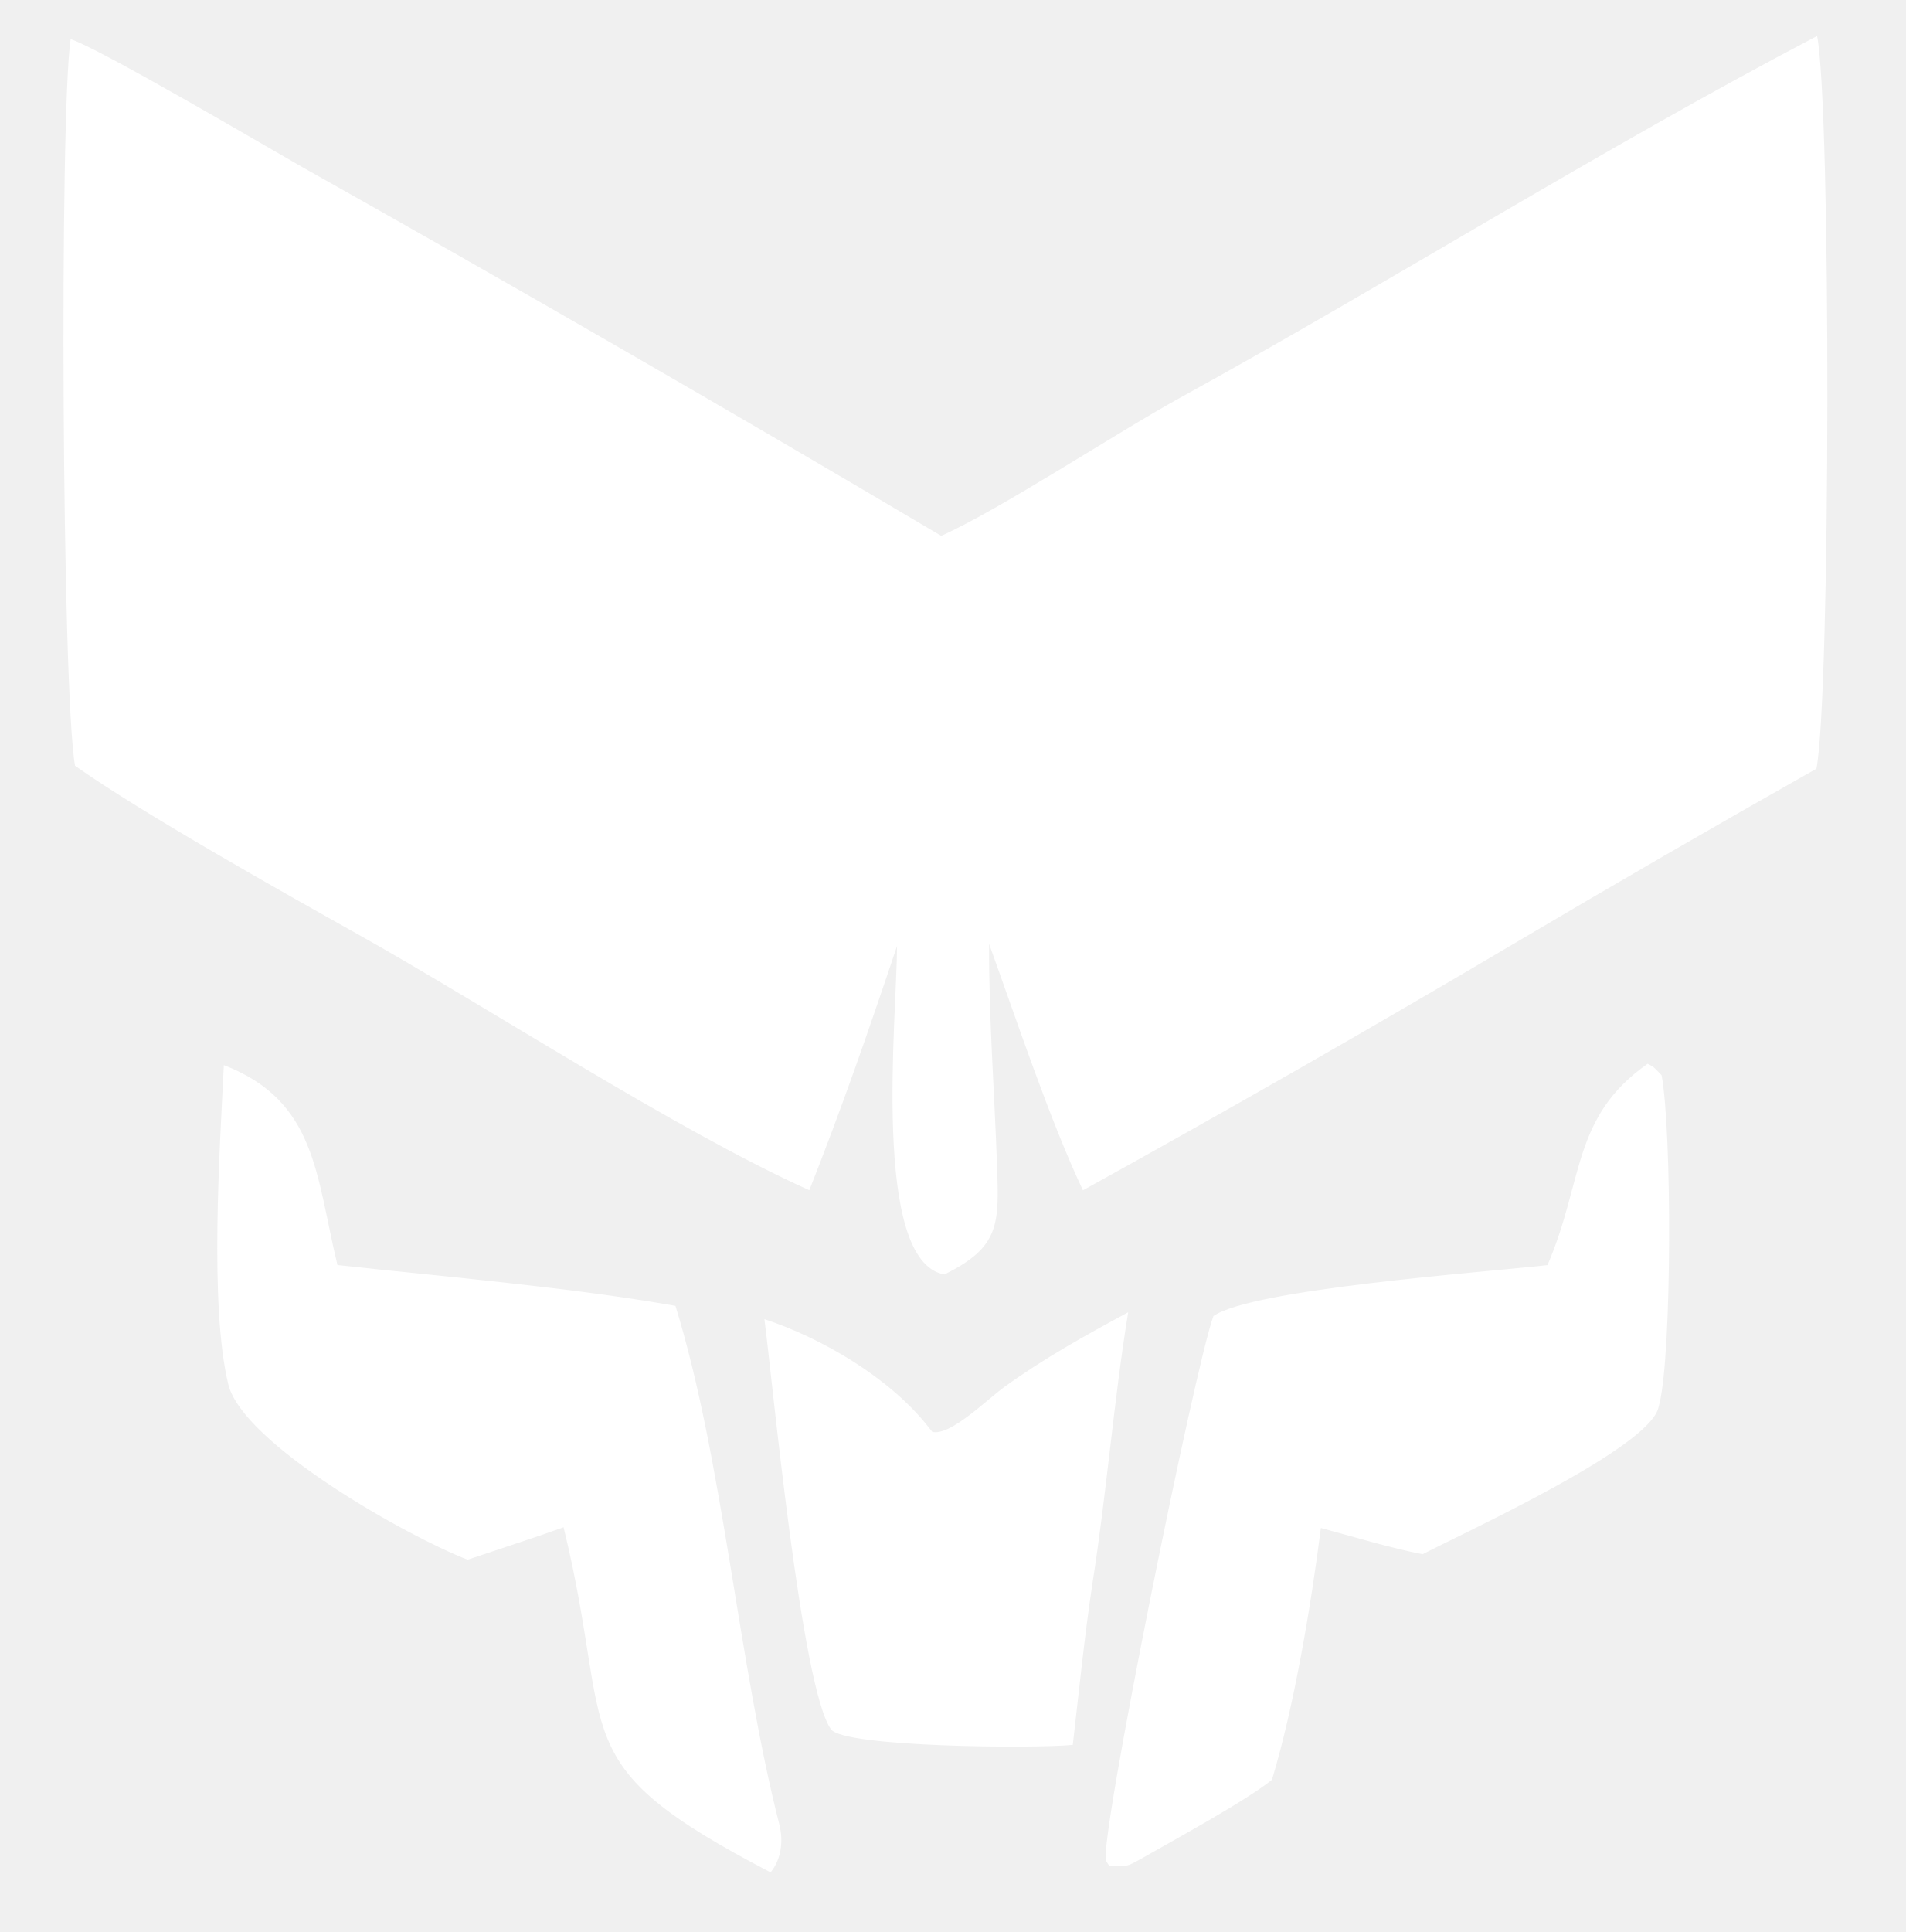
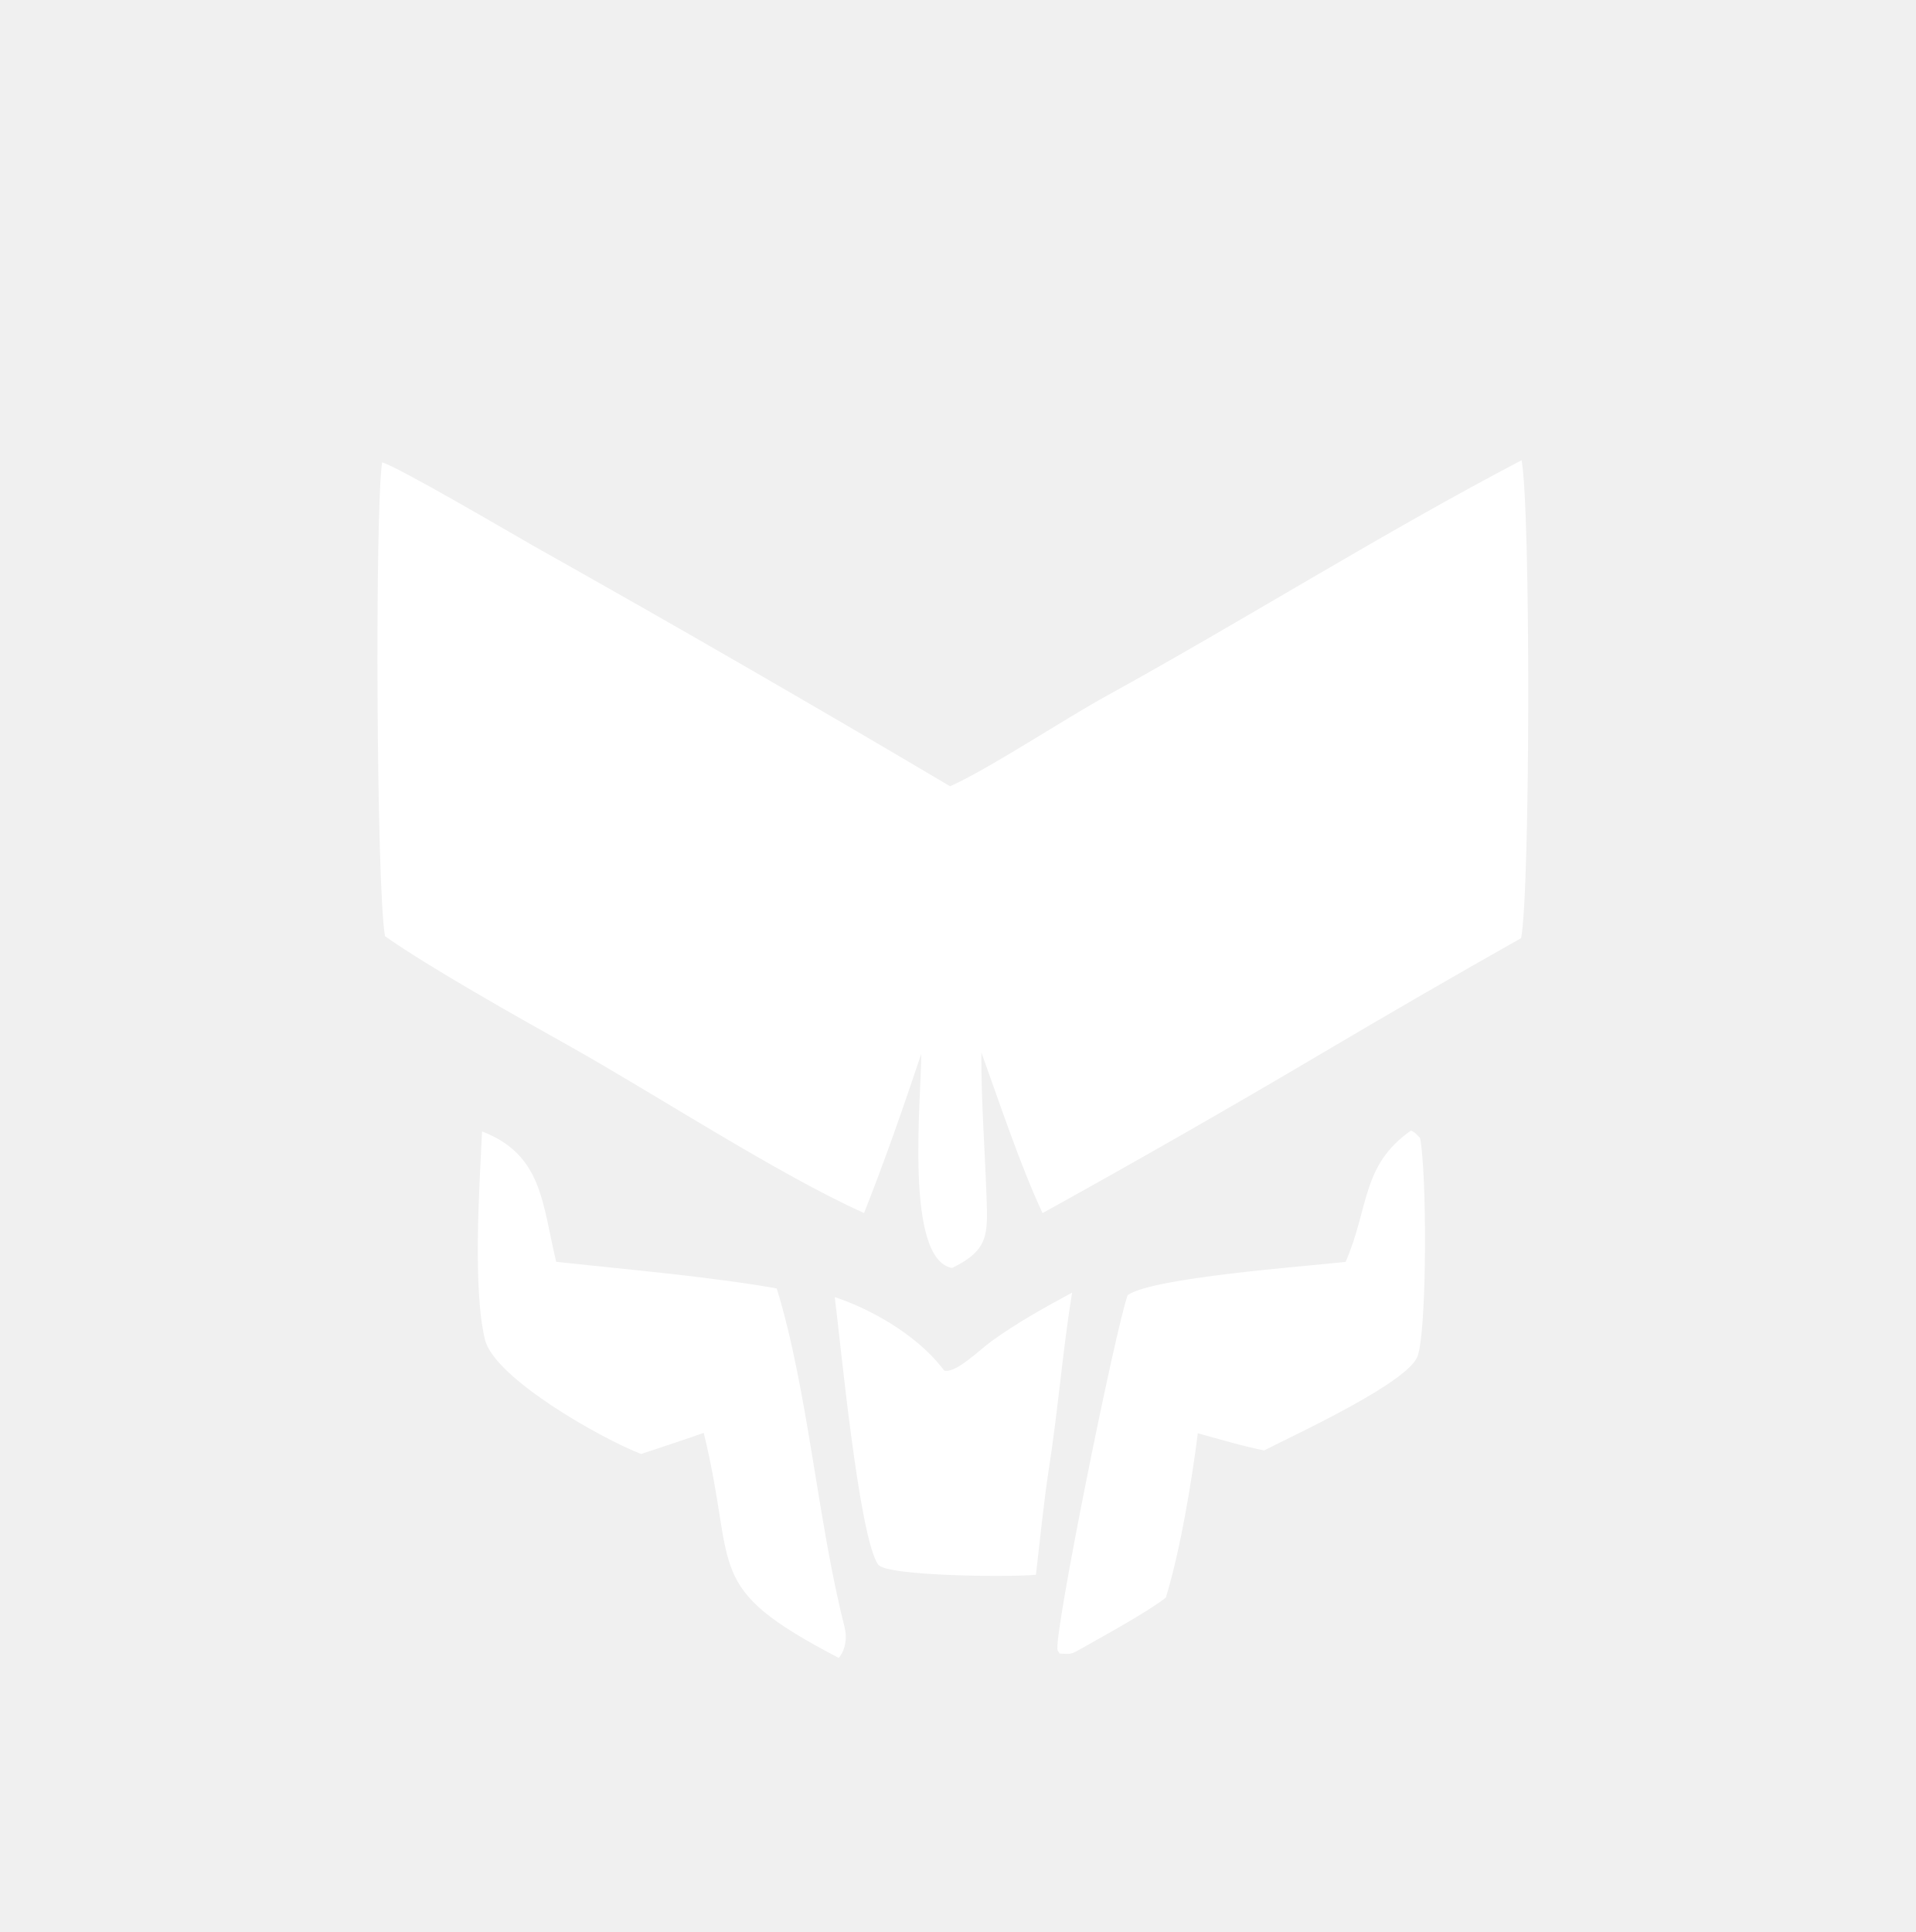
- <svg xmlns="http://www.w3.org/2000/svg" version="1.2" viewBox="280 270 370 375">
+ <svg xmlns="http://www.w3.org/2000/svg" version="1.2" viewBox="180 140 570 575">
  <style>
		.s0 { fill: #ffffff }
	</style>
  <path class="s0" d="m293.71 277.6c5.47 1.71 37.99 20.86 45.1 24.9q62.37 35.05 123.93 71.51c11.7-5.26 33.87-19.92 46.48-26.86 40.91-22.52 82.31-48.57 123.57-70.17 2.73 14.01 2.62 127.9-0.13 142.22q-29.75 16.81-59.17 34.22-41.28 24.41-83.24 47.62c-6.49-13.77-12.92-33.17-18.22-47.83-0.06 14.39 1.04 28.56 1.54 42.93 0.4 11.35 0.65 15.9-10.22 21.23-14.25-2.52-9.21-50.08-9.19-63.75-5.54 16.5-10.61 31.16-17.03 47.4-25.68-11.53-62.58-35.65-87.78-49.75-14.37-8.04-41.98-23.57-54.78-32.64-2.56-14.35-3.05-126.11-0.86-141.03z" />
  <path class="s0" d="m599.88 476.48c1.43 0.65 1.52 1.04 2.72 2.23 2.01 10.80 2.01 53.74-0.41 63.69l-0.20 0.81c-1.86 7.84-36.88 23.86-45.79 28.46-5.94-1.12-13.75-3.48-19.75-5.09-1.91 14.99-5.17 34.56-9.50 48.88-5.28 4.22-18.83 11.57-25.30 15.27-3 1.68-2.84 1.59-6.30 1.40-0.20-0.30-0.42-0.59-0.60-0.91-1.61-2.89 17.30-96.35 20.84-105.77 7.45-5.24 52.01-8.46 64.85-9.89 7.08-16.40 4.68-28.72 19.44-39.08z" />
  <path class="s0" d="m323.46 476.74c18.01 6.94 17.85 21.43 22.06 38.81 20.59 2.24 45.56 4.36 65.62 7.92 9.30 30.16 12.17 69.38 20.17 100.67 0.81 3.19 0.38 6.77-1.70 9.29-40.99-21.36-30.06-25.50-40.19-66.99-6.10 2.18-12.48 4.22-18.64 6.29-11.68-4.49-43.66-22.51-46.46-34.04-3.69-15.18-1.64-45.88-0.86-61.95z" />
  <path class="s0" d="m428.41 526.05c11.27 3.72 24.12 11.31 31.59 20.61l1.01 1.27c3.54 0.81 10.51-6.21 14-8.73 7.76-5.60 15.65-9.96 24.03-14.49-2.81 17.15-4.19 35.16-6.95 52.67-1.53 10.12-2.62 21.07-3.81 31.30-7.39 0.74-44.42 0.47-46.94-3.02-5.79-8.05-11.36-67.70-12.93-79.61z" />
</svg>
